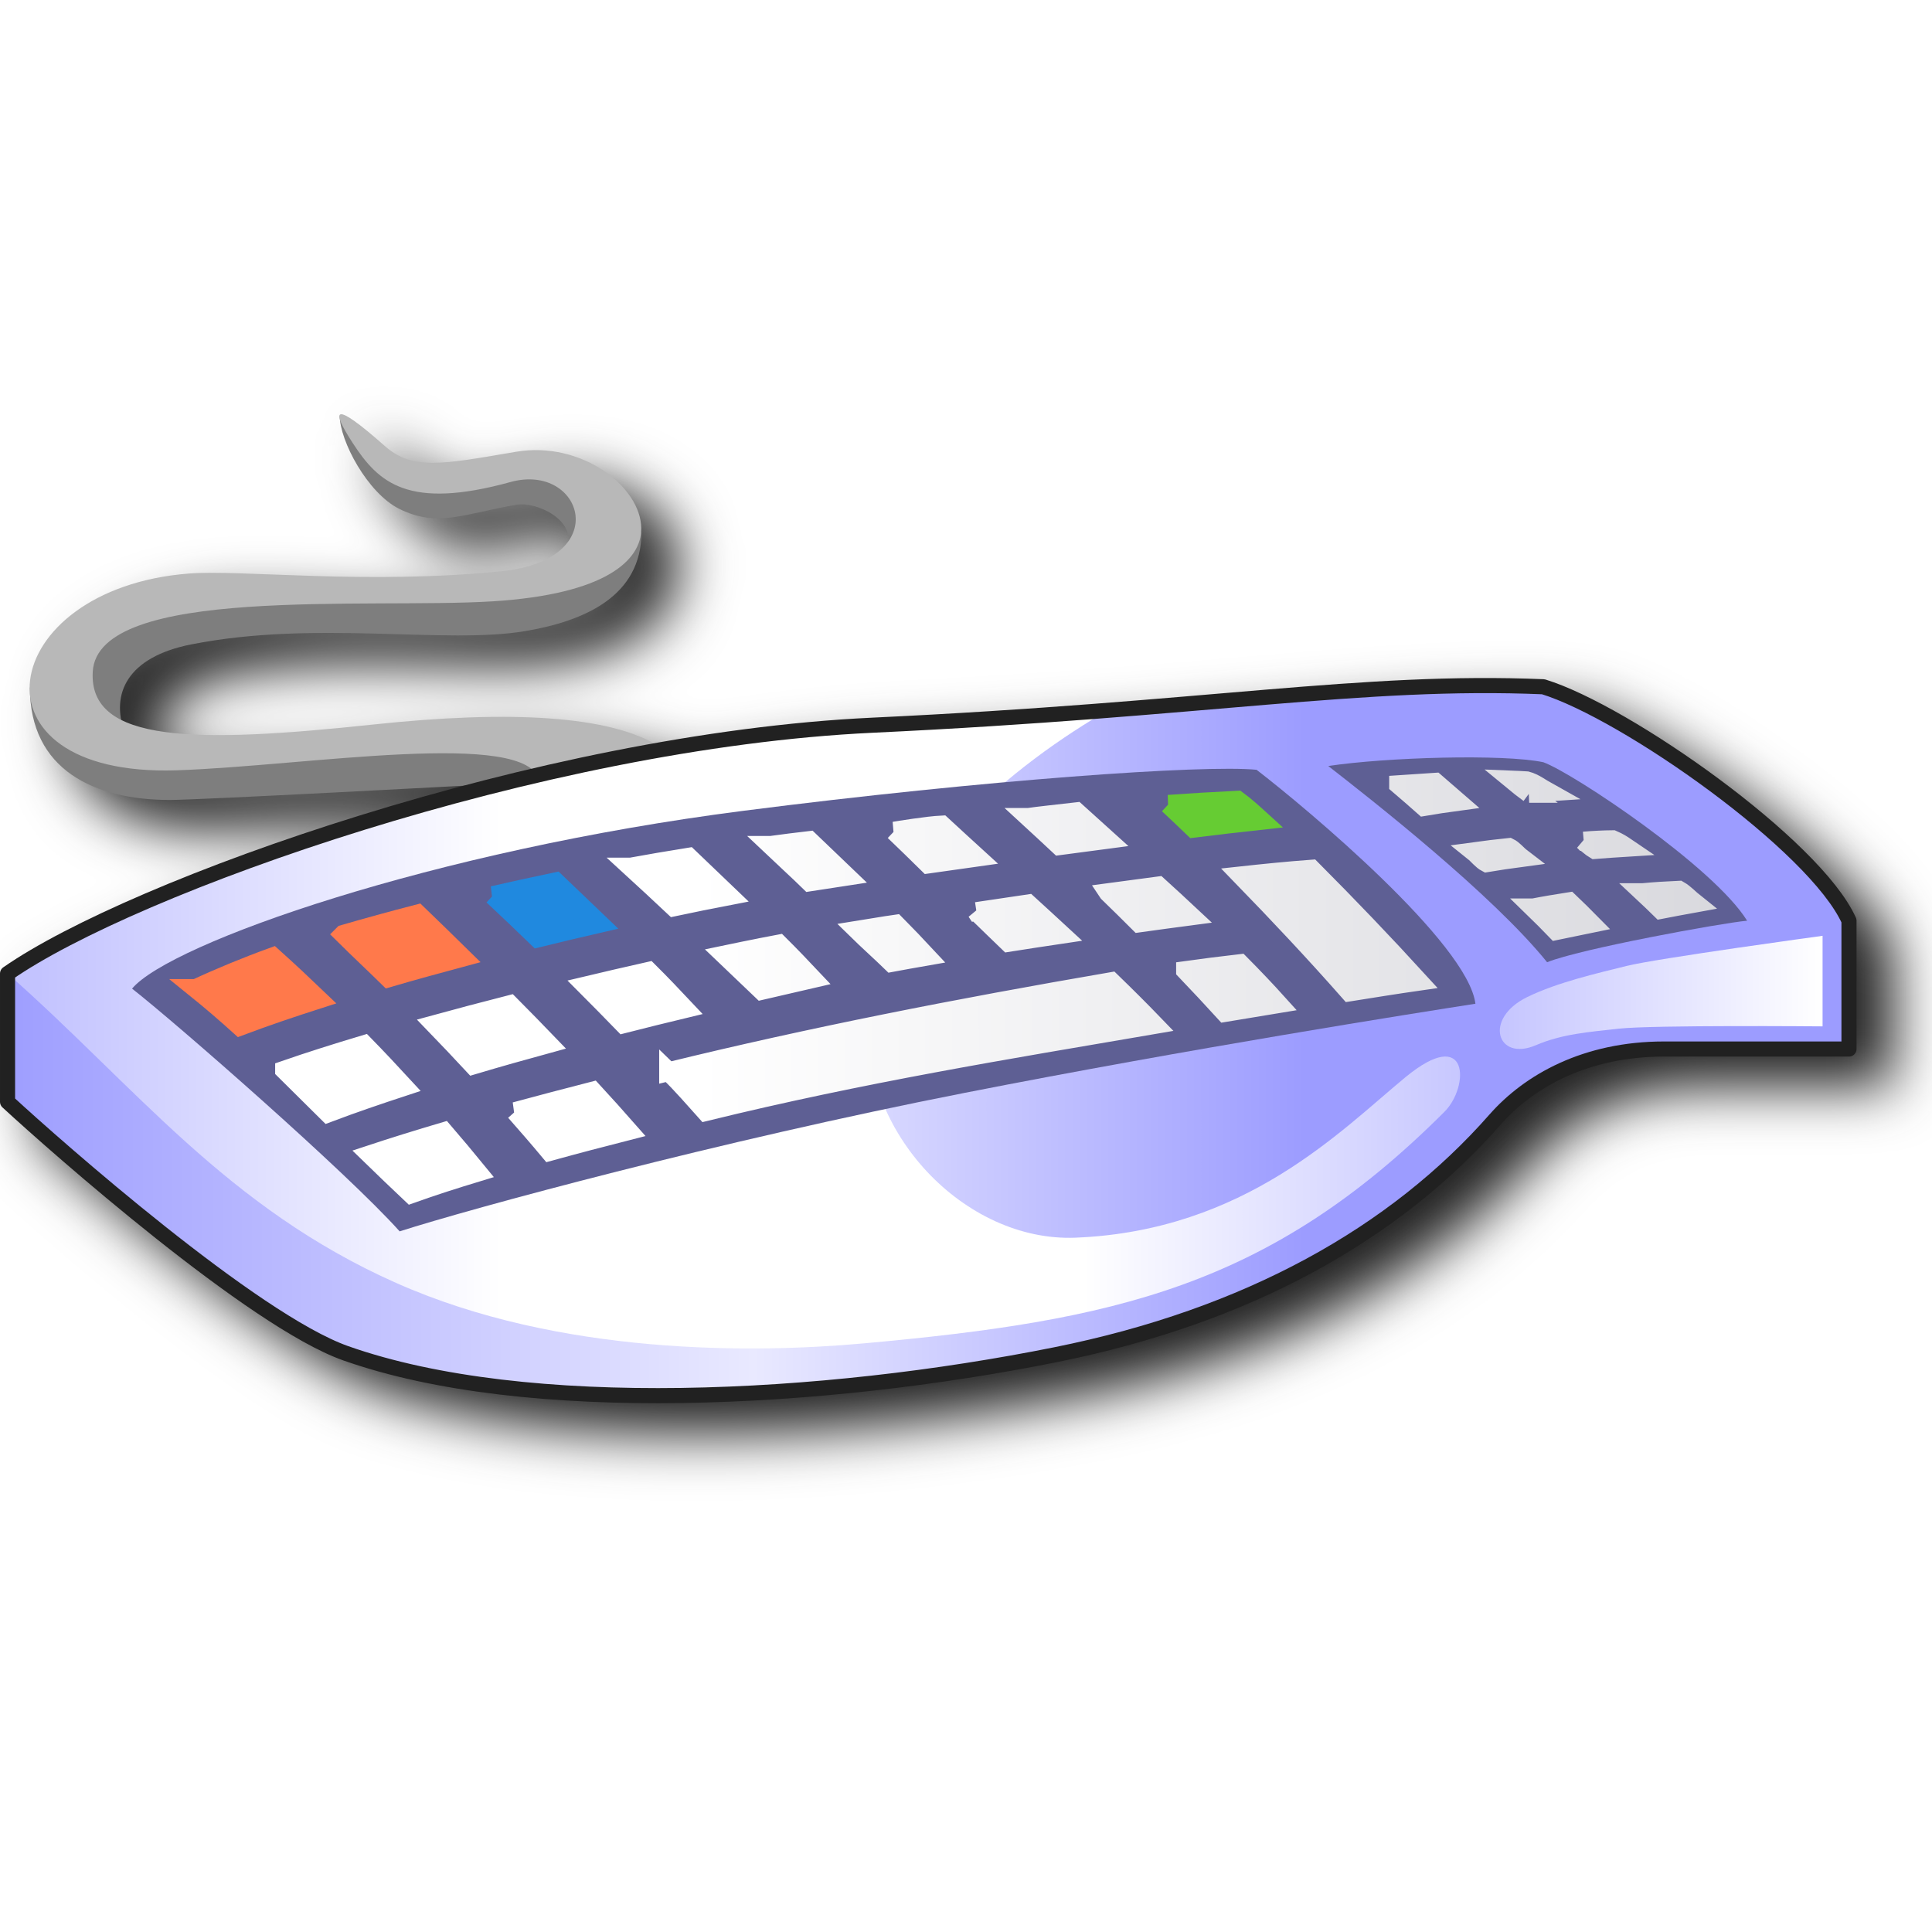
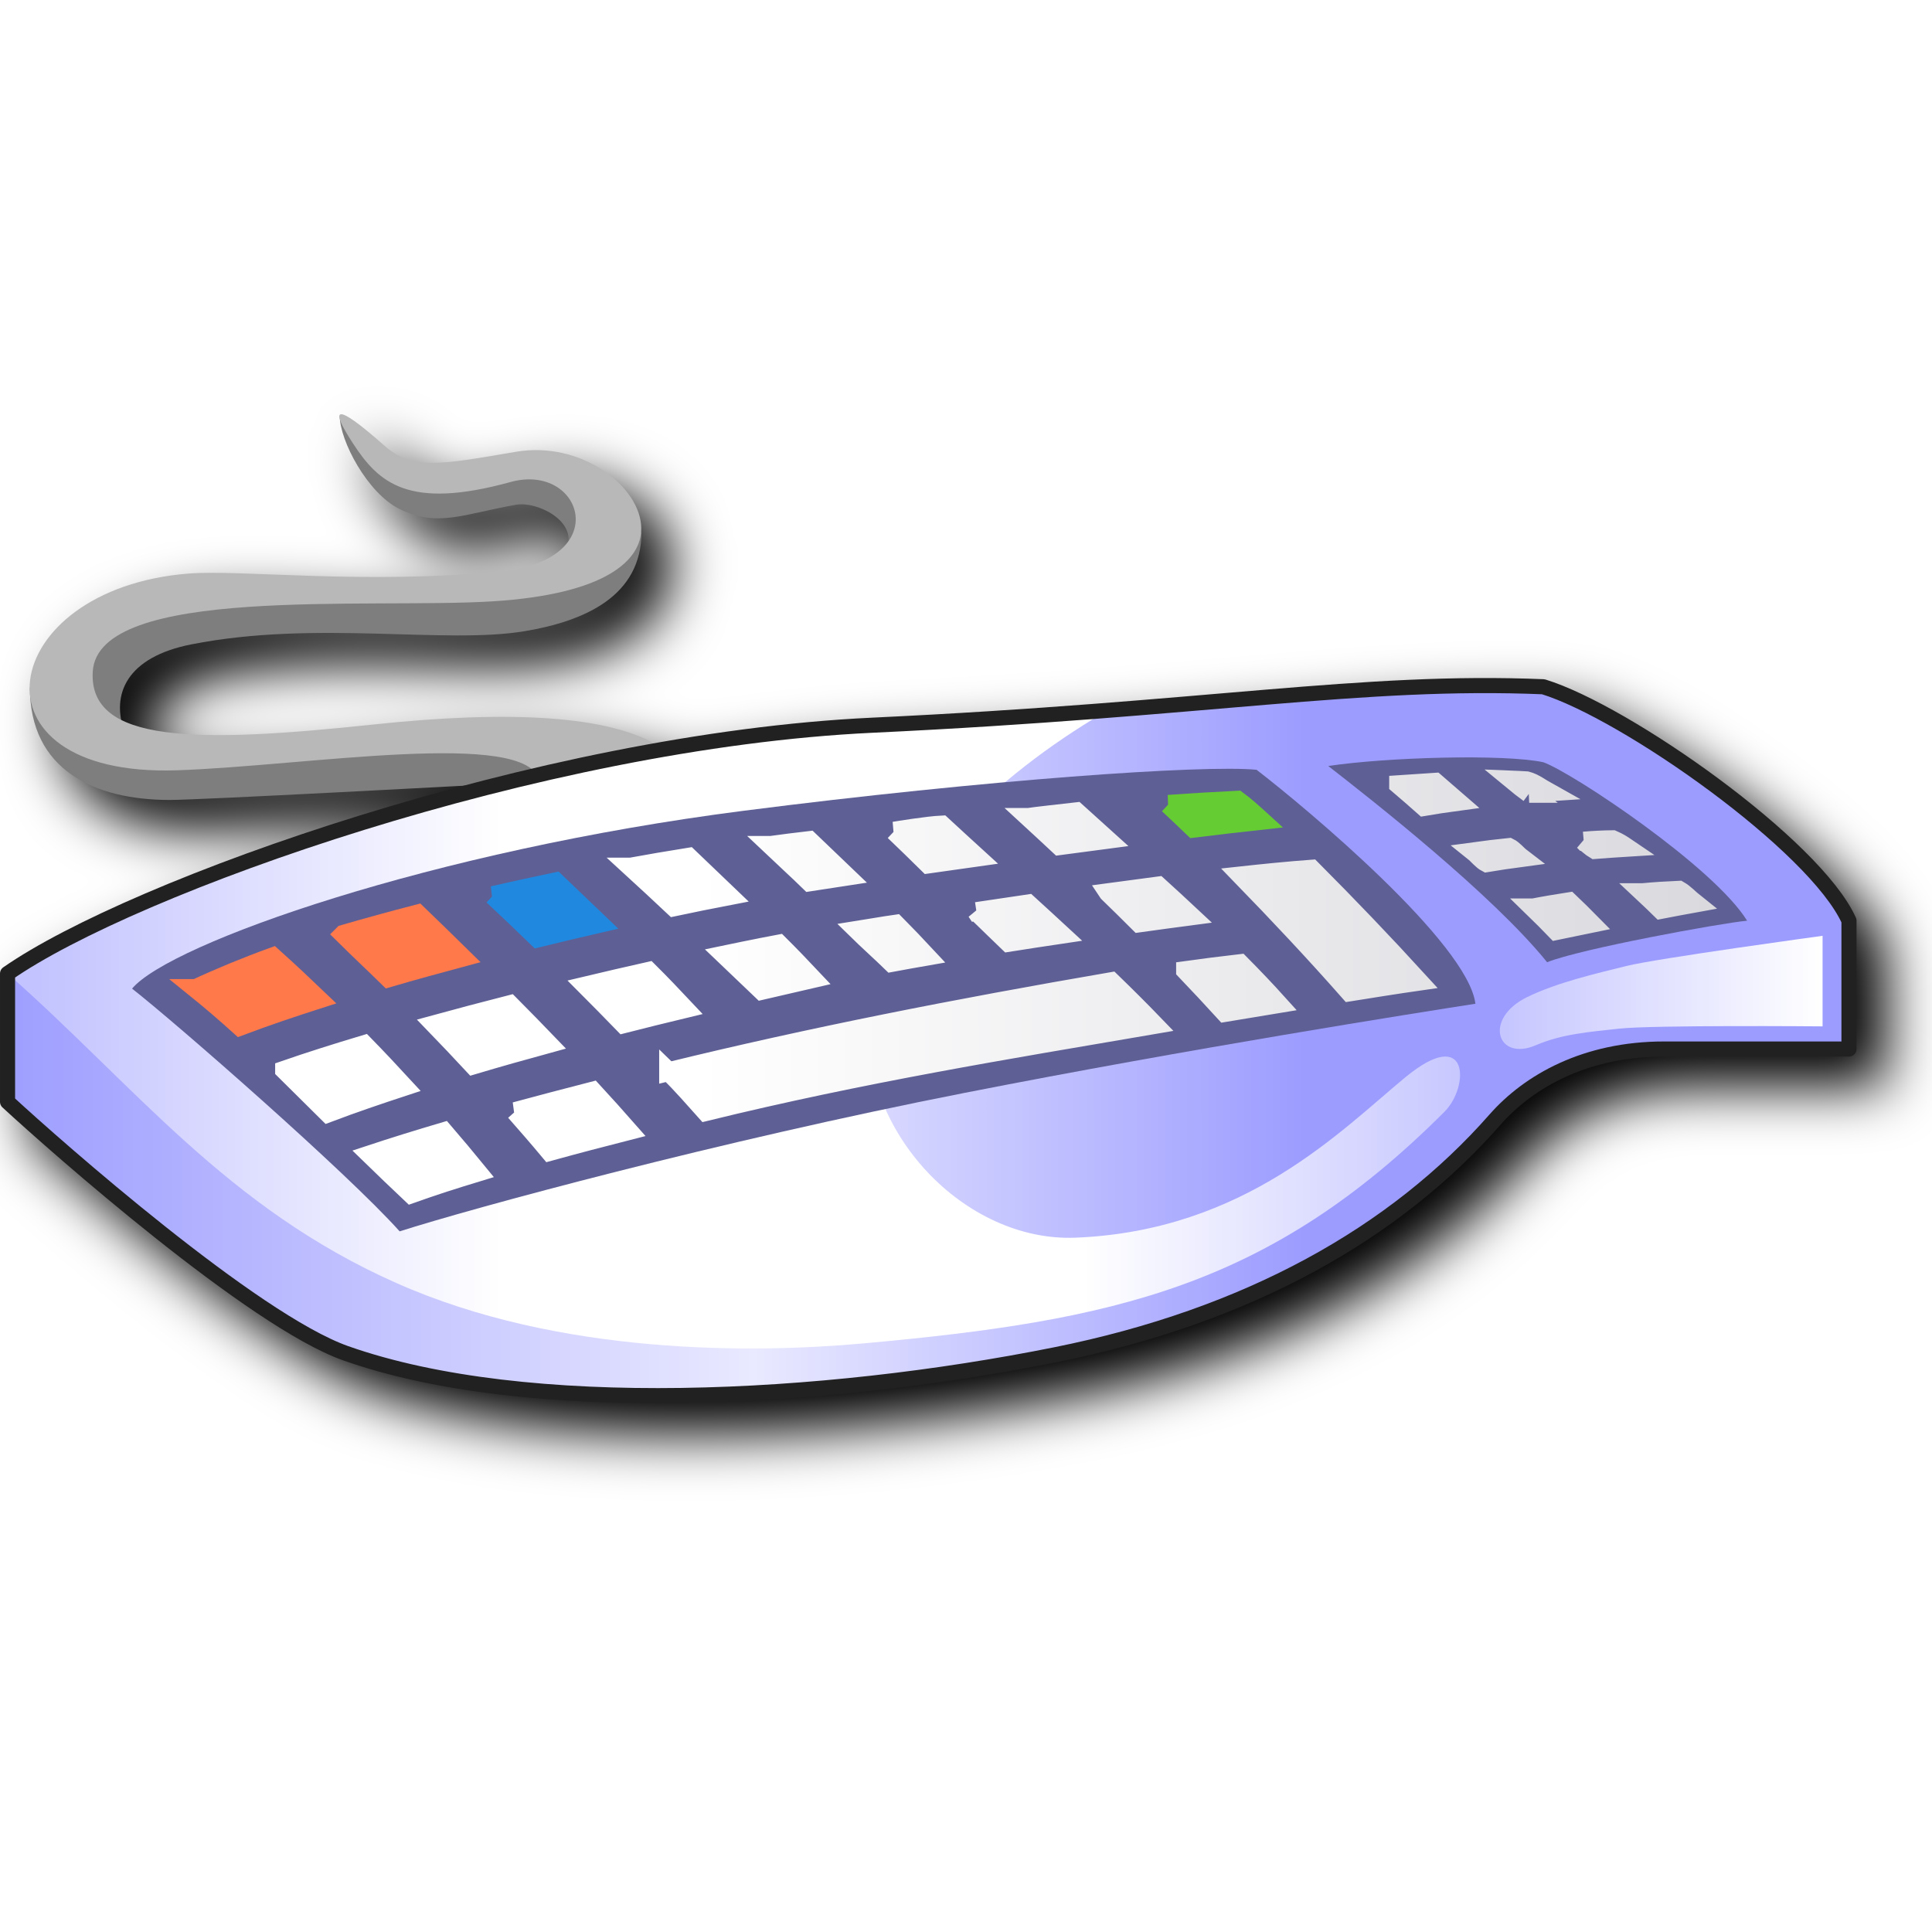
<svg xmlns="http://www.w3.org/2000/svg" xmlns:xlink="http://www.w3.org/1999/xlink" width="256" height="256" viewBox="0 0 256 256" version="1.1" id="svg8">
  <defs id="defs2">
    <linearGradient id="linearGradient1207">
      <stop id="stop1203" offset="0" style="stop-color:#ffffff;stop-opacity:1" />
      <stop id="stop1205" offset="1" style="stop-color:#d9d9de;stop-opacity:1" />
    </linearGradient>
    <linearGradient id="linearGradient1177">
      <stop id="stop1173" offset="0" style="stop-color:#c3c3ff;stop-opacity:1" />
      <stop style="stop-color:#ffffff;stop-opacity:1" offset="0.26" id="stop1183" />
      <stop id="stop1201" offset="0.586" style="stop-color:#ffffff;stop-opacity:1" />
      <stop id="stop1199" offset="0.813" style="stop-color:#c3c3ff;stop-opacity:1" />
      <stop id="stop1175" offset="1" style="stop-color:#ffffff;stop-opacity:1" />
    </linearGradient>
    <linearGradient id="linearGradient1166">
      <stop id="stop1162" offset="0" style="stop-color:#9f9fff;stop-opacity:1" />
      <stop style="stop-color:#e9e9ff;stop-opacity:1" offset="0.4" id="stop1170" />
      <stop id="stop1217" offset="0.7" style="stop-color:#9c9cff;stop-opacity:1" />
      <stop id="stop1164" offset="1" style="stop-color:#9c9cff;stop-opacity:1" />
    </linearGradient>
    <linearGradient gradientUnits="userSpaceOnUse" y2="137.218" x2="261.068" y1="137.218" x1="17.527" id="linearGradient1168" xlink:href="#linearGradient1166" />
    <linearGradient gradientUnits="userSpaceOnUse" y2="136.339" x2="244" y1="136.339" x1="7.474" id="linearGradient1179" xlink:href="#linearGradient1177" />
    <linearGradient gradientTransform="translate(12.56771)" gradientUnits="userSpaceOnUse" y2="130.782" x2="229.576" y1="130.919" x1="94.996" id="linearGradient1209" xlink:href="#linearGradient1207" />
    <linearGradient gradientUnits="userSpaceOnUse" y2="130.782" x2="242.144" y1="130.919" x1="107.563" id="linearGradient1228" xlink:href="#linearGradient1207" />
    <filter height="1.138" y="-0.069" width="1.074" x="-0.037" id="filter2665" style="color-interpolation-filters:sRGB">
      <feGaussianBlur id="feGaussianBlur2667" stdDeviation="3.771" />
    </filter>
  </defs>
  <g id="layer1" transform="translate(-12.56771)">
-     <path d="m 62.718,58.895 c -0.221,0.043 -0.24,0.303 -0.1,0.734 0.347,3.465 3.856,9.818 7.863,11.803 5.077,2.514 8.566,0.649 15.488,-0.555 2.492,-0.433 7.162,1.693 6.92,4.832 -1.346,1.901 -4.171,3.511 -8.932,3.99 -17.89,1.8 -34.391,-0.248 -41.391,0.301 -14.022,1.1 -21.674,9.15 -21.02,16.023 0.479,10.232 8.812,13.977 18.52,13.977 3.782,0 35.314,-1.696 38.93,-1.891 -4.707,1.246 -9.322,2.569 -13.777,3.949 -21.135,6.548 -38.77,14.229 -47.225,20.121 a 1,1 0 0 0 -0.428,0.82 v 17 a 1,1 0 0 0 0.32,0.734 c 3.272,3.02 11.424,10.276 20.314,17.338 8.89,7.062 18.414,13.917 24.842,16.186 24.401,8.611 63.705,6.434 94.617,0.221 25.63,-5.151 45.283,-16.146 58.768,-31.475 4.299,-4.887 11.514,-9.004 21.639,-9.004 h 24.5 a 1,1 0 0 0 1,-1 v -17 a 1,1 0 0 0 -0.088,-0.41 c -2.445,-5.433 -9.897,-12.256 -18.152,-18.379 -8.255,-6.123 -17.233,-11.399 -22.965,-13.166 a 1,1 0 0 0 -0.254,-0.045 c -24.134,-1.006 -44.634,3.003 -89.004,5.096 -9.353,0.441 -19.135,1.658 -28.906,3.402 -6.793,-3.767 -19.92,-4.329 -37.131,-2.498 -16.043,1.707 -27.78,2.246 -33.438,-0.607 -0.844,-4.421 1.639,-8.499 9.275,-10.006 16.569,-3.269 33.613,0.034 44.24,-1.762 7.888,-1.333 15.422,-4.625 15.422,-13.125 l -0.061,0.014 c 0.015,-0.179 0.035,-0.357 0.033,-0.535 -0.071,-5.541 -7.986,-11.579 -16.586,-10.117 -9.879,1.679 -13.721,2.488 -17.416,-0.781 -3.471,-3.071 -5.263,-4.294 -5.82,-4.186 z" style="fill:#212121;fill-opacity:1;stroke:none;stroke-width:1px;stroke-linecap:butt;stroke-linejoin:miter;stroke-opacity:1;filter:url(#filter2665)" id="path2579" />
+     <path d="m 61.718,58.894 c -0.221,0.043 -0.24,0.303 -0.1,0.734 0.347,3.465 3.856,9.818 7.863,11.803 5.077,2.514 8.566,0.649 15.488,-0.555 2.492,-0.433 7.162,1.693 6.92,4.832 -1.346,1.901 -4.171,3.511 -8.932,3.99 -17.89,1.8 -34.391,-0.248 -41.391,0.301 -14.022,1.1 -21.674,9.15 -21.02,16.023 0.479,10.232 8.812,13.977 18.52,13.977 3.782,0 35.314,-1.696 38.93,-1.891 -4.707,1.246 -9.322,2.569 -13.777,3.949 -21.135,6.548 -38.77,14.229 -47.225,20.121 a 1,1 0 0 0 -0.428,0.82 v 17 a 1,1 0 0 0 0.32,0.734 c 3.272,3.02 11.424,10.276 20.314,17.338 8.89,7.062 18.414,13.917 24.842,16.186 24.401,8.611 63.705,6.434 94.617,0.221 25.63,-5.151 45.283,-16.146 58.768,-31.475 4.299,-4.887 11.514,-9.004 21.639,-9.004 h 24.5 a 1,1 0 0 0 1,-1 v -17 a 1,1 0 0 0 -0.088,-0.41 c -2.445,-5.433 -9.897,-12.256 -18.152,-18.379 -8.255,-6.123 -17.233,-11.399 -22.965,-13.166 a 1,1 0 0 0 -0.254,-0.045 c -24.134,-1.006 -44.634,3.003 -89.004,5.096 -9.353,0.441 -19.135,1.658 -28.906,3.402 -6.793,-3.767 -19.92,-4.329 -37.131,-2.498 -16.043,1.707 -27.78,2.246 -33.438,-0.607 -0.844,-4.421 1.639,-8.499 9.275,-10.006 16.569,-3.269 33.613,0.034 44.24,-1.762 7.888,-1.333 15.422,-4.625 15.422,-13.125 l -0.061,0.014 c 0.015,-0.179 0.035,-0.357 0.033,-0.535 -0.071,-5.541 -7.986,-11.579 -16.586,-10.117 -9.879,1.679 -13.721,2.488 -17.416,-0.781 -3.471,-3.071 -5.263,-4.294 -5.82,-4.186 z" style="fill:#000000;fill-opacity:1;stroke:none;stroke-width:1px;stroke-linecap:butt;stroke-linejoin:miter;stroke-opacity:1;filter:url(#filter2665)" id="path2579" />
    <g transform="translate(-2.5,-3.1668941e-4)" id="g2577">
      <path style="opacity:1;fill:#7e7e7e;fill-opacity:1;stroke:none;stroke-width:1px;stroke-linecap:butt;stroke-linejoin:miter;stroke-opacity:1" d="M 19.025,91.083 C 19.025,102.028 27.568,106 37.568,106 c 4,0 41,-2 41,-2 l 8,-1.5 3.5,-2.5 -13.5,-2 -18,1 -24,2 z" id="path1160" />
      <path style="opacity:1;fill:#7e7e7e;fill-opacity:1;stroke:none;stroke-width:1px;stroke-linecap:butt;stroke-linejoin:miter;stroke-opacity:1" d="M 31.568,97 C 29.751,91.99 31.85,87.074 40.406,85.386 56.975,82.118 74.019,85.421 84.647,83.625 92.535,82.292 100.068,79 100.068,70.5 l -6.5,1.5 -8,5.5 -22,0.5 h -26 l -14,8 2,9 z" id="path1158" />
      <path style="fill:url(#linearGradient1168);fill-opacity:1;stroke:none;stroke-width:2;stroke-linecap:butt;stroke-linejoin:round;stroke-miterlimit:4;stroke-dasharray:none;stroke-opacity:1" d="m 16.068,129 c 16.5,-11.5 70.5,-30.826 114.585,-32.905 C 175.068,94 195.568,90 219.568,91 c 10.938,3.372 36,21 40.5,31 v 17 h -24.5 c -10.397,0 -17.907,4.247 -22.39,9.343 -13.323,15.145 -32.756,26.039 -58.213,31.156 C 132.568,184 84.508,187.653 60.878,179.314 48.652,175 22.568,152 16.068,146 Z" id="path927" />
      <path id="path1140" style="opacity:1;fill:url(#linearGradient1179);fill-opacity:1;stroke:none;stroke-width:1px;stroke-linecap:butt;stroke-linejoin:miter;stroke-opacity:1" d="m 149.5,94 -22,1.5 -23.5,2 -21,3 -11.5,2.5 -17,5 -20.5,7 -20,8 -10.5,6 c 17,15 29,31 51.5,41 21.673,9.632 47.423,9.325 62,8 33,-3 53.64,-7.423 76.902,-30.686 3.314,-3.314 3.336,-11.584 -5.164,-4.584 C 180.238,149.73 167.5,163.1 145,164 130.415,164.583 116.387,150.102 117.521,134.221 118.895,114.999 137.5,100.928 149.5,94 Z m 94.5,30 c 0,0 -22,3 -26,4 -3.911,0.978 -9.113,2.156 -13.133,4.115 -5.867,2.86 -4.005,8.587 1.133,6.385 3.5,-1.5 7.013,-1.752 11.02,-2.197 C 221.52,135.803 244,136 244,136 Z" transform="translate(12.56771)" />
      <path style="opacity:1;fill:#5e5f94;fill-opacity:1;stroke:none;stroke-width:1px;stroke-linecap:butt;stroke-linejoin:miter;stroke-opacity:1" d="m 32.568,131 c 5.651,4.414 28.443,24.325 35.455,32.162 9.598,-3.071 42.238,-11.948 74.841,-18.347 30.104,-5.909 59.905,-10.597 67.704,-11.815 -1,-8 -22.316,-25.858 -29,-31 -6.977,-0.687 -35.854,1.316 -68.034,5.441 C 72.413,112.712 37.568,125 32.568,131 Z" id="path1154" />
      <path style="opacity:1;mix-blend-mode:normal;fill:#5e5f94;fill-opacity:1;stroke:none;stroke-width:1px;stroke-linecap:butt;stroke-linejoin:miter;stroke-opacity:1" d="m 191.068,101.5 c 5.675,4.413 21.725,16.991 29,26 4.354,-1.767 23.074,-5.191 26.5,-5.5 -4.411,-7.144 -23.077,-19.578 -27,-21 -5.327,-1.119 -20.796,-0.658 -28.5,0.5 z" id="path1144" />
      <path id="path1000" style="opacity:1;fill:url(#linearGradient1209);fill-opacity:1;stroke:url(#linearGradient1228);stroke-width:2.5;stroke-linecap:round;stroke-linejoin:miter;stroke-miterlimit:4;stroke-dasharray:none;stroke-opacity:1" d="m 217.691,105.126 c 0.824,-0.072 1.647,-0.145 2.473,-0.198 -0.913,-0.508 -1.785,-1.202 -2.795,-1.468 -0.647,-0.05 -1.295,-0.066 -1.943,-0.093 0.743,0.617 1.569,1.243 2.266,1.759 z m -17.299,-1.155 c 1.123,0.957 2.237,1.924 3.34,2.904 1.482,-0.257 2.97,-0.477 4.461,-0.678 -0.98,-0.854 -1.969,-1.697 -2.953,-2.547 -1.651,0.103 -3.317,0.211 -4.848,0.32 z m -49.023,4.339 c 1.329,1.226 2.741,2.512 4.058,3.751 2.1,-0.28 4.198,-0.567 6.299,-0.84 -1.351,-1.212 -2.689,-2.438 -4.035,-3.656 -1.952,0.227 -5.548,0.612 -6.321,0.745 z m -17.808,1.822 c 1.479,1.402 3.026,2.932 4.481,4.359 2.152,-0.307 4.302,-0.62 6.455,-0.918 -1.552,-1.411 -3.088,-2.839 -4.633,-4.258 -1.912,0.091 -5.877,0.743 -6.304,0.817 z m -16.358,1.889 c 1.445,1.372 3.71,3.441 5.133,4.837 1.635,-0.254 3.268,-0.515 4.904,-0.76 -1.642,-1.58 -3.295,-3.149 -4.941,-4.725 -1.702,0.188 -3.398,0.428 -5.095,0.648 z m 107.716,-0.571 c 0.452,0.326 1.008,0.855 1.461,1.12 1.388,-0.108 2.786,-0.21 4.18,-0.296 -0.577,-0.392 -0.973,-0.651 -1.793,-1.012 -1.286,0.013 -2.586,0.08 -3.847,0.189 z m -14.578,1.404 c 0.575,0.46 1.081,1.147 1.698,1.466 1.526,-0.259 3.057,-0.485 4.591,-0.689 -0.544,-0.416 -1.017,-1.052 -1.603,-1.337 -1.58,0.163 -3.238,0.361 -4.686,0.56 z m -111.672,2.037 c 1.909,1.743 3.792,3.513 5.68,5.279 2.432,-0.516 4.869,-1.011 7.311,-1.479 -1.779,-1.703 -3.559,-3.406 -5.338,-5.109 -2.59,0.412 -5.389,0.895 -7.652,1.309 z m 80.883,1.156 c 4.884,5.028 9.69,10.133 14.324,15.393 3.054,-0.488 6.108,-0.978 9.17,-1.418 -4.62,-5.056 -9.36,-10.002 -14.193,-14.854 -3.181,0.234 -6.549,0.58 -9.301,0.879 z m -17.643,2.23 c 1.373,1.329 2.733,2.671 4.084,4.021 2.289,-0.312 4.575,-0.64 6.865,-0.938 -1.425,-1.334 -2.862,-2.655 -4.307,-3.967 -2.384,0.311 -4.468,0.586 -6.643,0.883 z m 70.869,5e-5 c 0.788,0.739 1.582,1.472 2.348,2.234 1.503,-0.295 3.01,-0.567 4.518,-0.842 -0.7,-0.554 -1.344,-1.282 -2.098,-1.709 -1.645,0.07 -3.355,0.18 -4.767,0.317 z m -14.535,2.023 c 1.017,0.989 2.026,1.987 3.008,3.012 1.547,-0.326 3.094,-0.65 4.645,-0.963 -0.956,-0.971 -1.928,-1.927 -2.916,-2.865 -1.597,0.249 -3.279,0.529 -4.736,0.816 z m -73.791,0.484 c 1.4,1.374 2.818,2.729 4.227,4.094 2.339,-0.362 4.676,-0.739 7.018,-1.082 -1.458,-1.351 -2.931,-2.685 -4.396,-4.027 -2.461,0.36 -4.606,0.677 -6.848,1.016 z m -15.778,2.484 c 1.222,1.199 3.301,3.078 4.526,4.274 1.542,-0.28 3.08,-0.577 4.625,-0.842 -1.337,-1.435 -2.691,-2.855 -4.072,-4.248 -1.698,0.24 -3.385,0.549 -5.079,0.816 z m -12.513,2.229 c -1.703,0.34 -3.406,0.678 -5.105,1.035 1.642,1.568 3.284,3.135 4.926,4.703 2.245,-0.519 4.491,-1.038 6.736,-1.557 -1.459,-1.551 -2.936,-3.084 -4.445,-4.586 -0.704,0.135 -1.408,0.27 -2.111,0.404 z m 56,3.104 c 1.753,1.836 3.489,3.688 5.199,5.564 2.353,-0.392 4.706,-0.788 7.061,-1.172 -1.633,-1.813 -3.322,-3.576 -5.039,-5.309 -2.42,0.276 -5.037,0.611 -7.221,0.916 z M 92.724,130.625 c 1.663,1.668 3.317,3.346 4.957,5.037 2.698,-0.687 5.4,-1.358 8.107,-2.008 -1.57,-1.67 -3.151,-3.33 -4.777,-4.945 -2.777,0.624 -5.782,1.319 -8.287,1.916 z m 10.939,11.374 c 1.75,1.689 3.466,3.696 4.908,5.296 20.745,-5.086 39.983,-8.202 59.438,-11.531 -1.863,-1.932 -3.765,-3.825 -5.693,-5.691 -20.465,3.526 -39.865,7.323 -58.653,11.927 z m -30.988,-6.247 c 1.713,1.773 3.414,3.559 5.09,5.367 3.298,-0.984 6.612,-1.915 9.932,-2.824 -1.674,-1.737 -3.359,-3.465 -5.061,-5.176 -3.34,0.854 -6.951,1.808 -9.961,2.633 z m -19.898,6.039 c 1.909,1.901 3.826,3.795 5.742,5.689 3.32,-1.255 6.681,-2.398 10.053,-3.506 -1.726,-1.875 -3.471,-3.733 -5.252,-5.557 -3.55,1.063 -7.361,2.266 -10.543,3.373 z m 30.561,5.492 c 1.541,1.748 3.07,3.505 4.562,5.295 3.462,-0.955 6.937,-1.863 10.416,-2.752 -1.553,-1.766 -3.121,-3.52 -4.717,-5.248 -3.437,0.884 -7.156,1.861 -10.262,2.705 z m -19.217,5.713 c 1.798,1.741 3.59,3.489 5.416,5.201 2.91,-1.044 5.86,-1.975 8.818,-2.875 -1.477,-1.805 -2.969,-3.597 -4.492,-5.363 -3.276,0.965 -6.8,2.064 -9.742,3.037 z" />
      <path style="fill:#7e7e7e;fill-opacity:1;stroke:none;stroke-width:1px;stroke-linecap:butt;stroke-linejoin:miter;stroke-opacity:1" d="m 60.084,55.093 c 0,3.302 3.676,10.248 7.898,12.339 5.077,2.514 8.567,0.65 15.489,-0.554 2.702,-0.47 7.977,2.065 6.762,5.642 l 5.208,-0.084 -3.403,-9.984 -13.273,-0.785 -8.564,1.73 z" id="path1219" />
      <path style="opacity:1;fill:#b8b8b8;fill-opacity:1;stroke:none;stroke-width:1px;stroke-linecap:butt;stroke-linejoin:miter;stroke-opacity:1" d="m 86.568,103.5 c -1.5,-7 -31,-1.992 -48.104,-1.431 C 10.068,103 14.568,78 40.068,76 c 7,-0.549 23.5,1.5 41.39,-0.3 15.11,-1.52 10.764,-14.447 1.27,-11.832 -13.583,3.741 -17.499,0.112 -20.926,-5.17 -2.926,-4.511 -2.706,-5.76 4.236,0.383 3.695,3.269 7.538,2.46 17.417,0.781 8.6,-1.462 16.513,4.577 16.585,10.118 0.055,4.242 -4.687,8.757 -19.657,9.698 C 63.929,80.712 28.034,77.513 27.358,88.993 26.799,98.5 41.068,98.5 64.568,96 82.529,94.089 96.061,94.775 102.568,99" id="path1156" />
      <path id="path1181" d="m 16.068,129 c 16.5,-11.5 70.5,-30.826 114.585,-32.905 C 175.068,94 195.568,90 219.568,91 c 10.938,3.372 36,21 40.5,31 v 17 h -24.5 c -10.397,0 -17.907,4.247 -22.39,9.343 -13.323,15.145 -32.756,26.039 -58.213,31.156 -30.794,6.189 -70.057,8.295 -94.087,-0.184 C 48.652,175 22.568,152 16.068,146 Z" style="fill:none;fill-opacity:1;stroke:#212121;stroke-width:2;stroke-linecap:butt;stroke-linejoin:round;stroke-miterlimit:4;stroke-dasharray:none;stroke-opacity:1" />
      <path id="path1211" style="opacity:1;fill:#ff794b;fill-opacity:1;stroke:#ff794b;stroke-width:2.5;stroke-linecap:butt;stroke-linejoin:miter;stroke-miterlimit:4;stroke-dasharray:none;stroke-opacity:1" d="m 60.581,123.799 c 1.99,1.975 4.205,4.04 5.961,5.771 3.245,-0.948 6.505,-1.839 9.77,-2.717 -1.957,-1.931 -3.939,-3.837 -5.914,-5.75 -3.299,0.851 -6.85,1.835 -9.816,2.695 z m -19.559,7.186 c 1.994,1.61 3.938,3.282 5.84,5 3.429,-1.291 6.902,-2.46 10.391,-3.58 -1.985,-1.903 -3.993,-3.782 -6.039,-5.619 -3.569,1.292 -7.232,2.816 -10.191,4.199 z" />
      <path id="path1213" style="opacity:1;fill:#2089df;fill-opacity:1;stroke:#2089df;stroke-width:2.5;stroke-linecap:butt;stroke-linejoin:miter;stroke-miterlimit:4;stroke-dasharray:none;stroke-opacity:1" d="m 80.384,118.664 c 1.989,1.858 3.962,3.734 5.914,5.631 2.715,-0.67 5.437,-1.311 8.162,-1.939 -1.919,-1.837 -3.843,-3.672 -5.766,-5.512 -2.815,0.585 -5.854,1.255 -8.311,1.82 z" />
      <path id="path1215" style="opacity:1;fill:#66cc33;fill-opacity:1;stroke:#66cc33;stroke-width:2.5;stroke-linecap:butt;stroke-linejoin:miter;stroke-miterlimit:4;stroke-dasharray:none;stroke-opacity:1" d="m 169.888,106.58 c 1.119,1.048 2.233,2.101 3.336,3.166 2.98,-0.364 5.959,-0.728 8.943,-1.049 -1.014,-0.923 -2.029,-1.852 -3.135,-2.666 -3.067,0.148 -6.348,0.347 -9.145,0.549 z" />
    </g>
  </g>
</svg>
